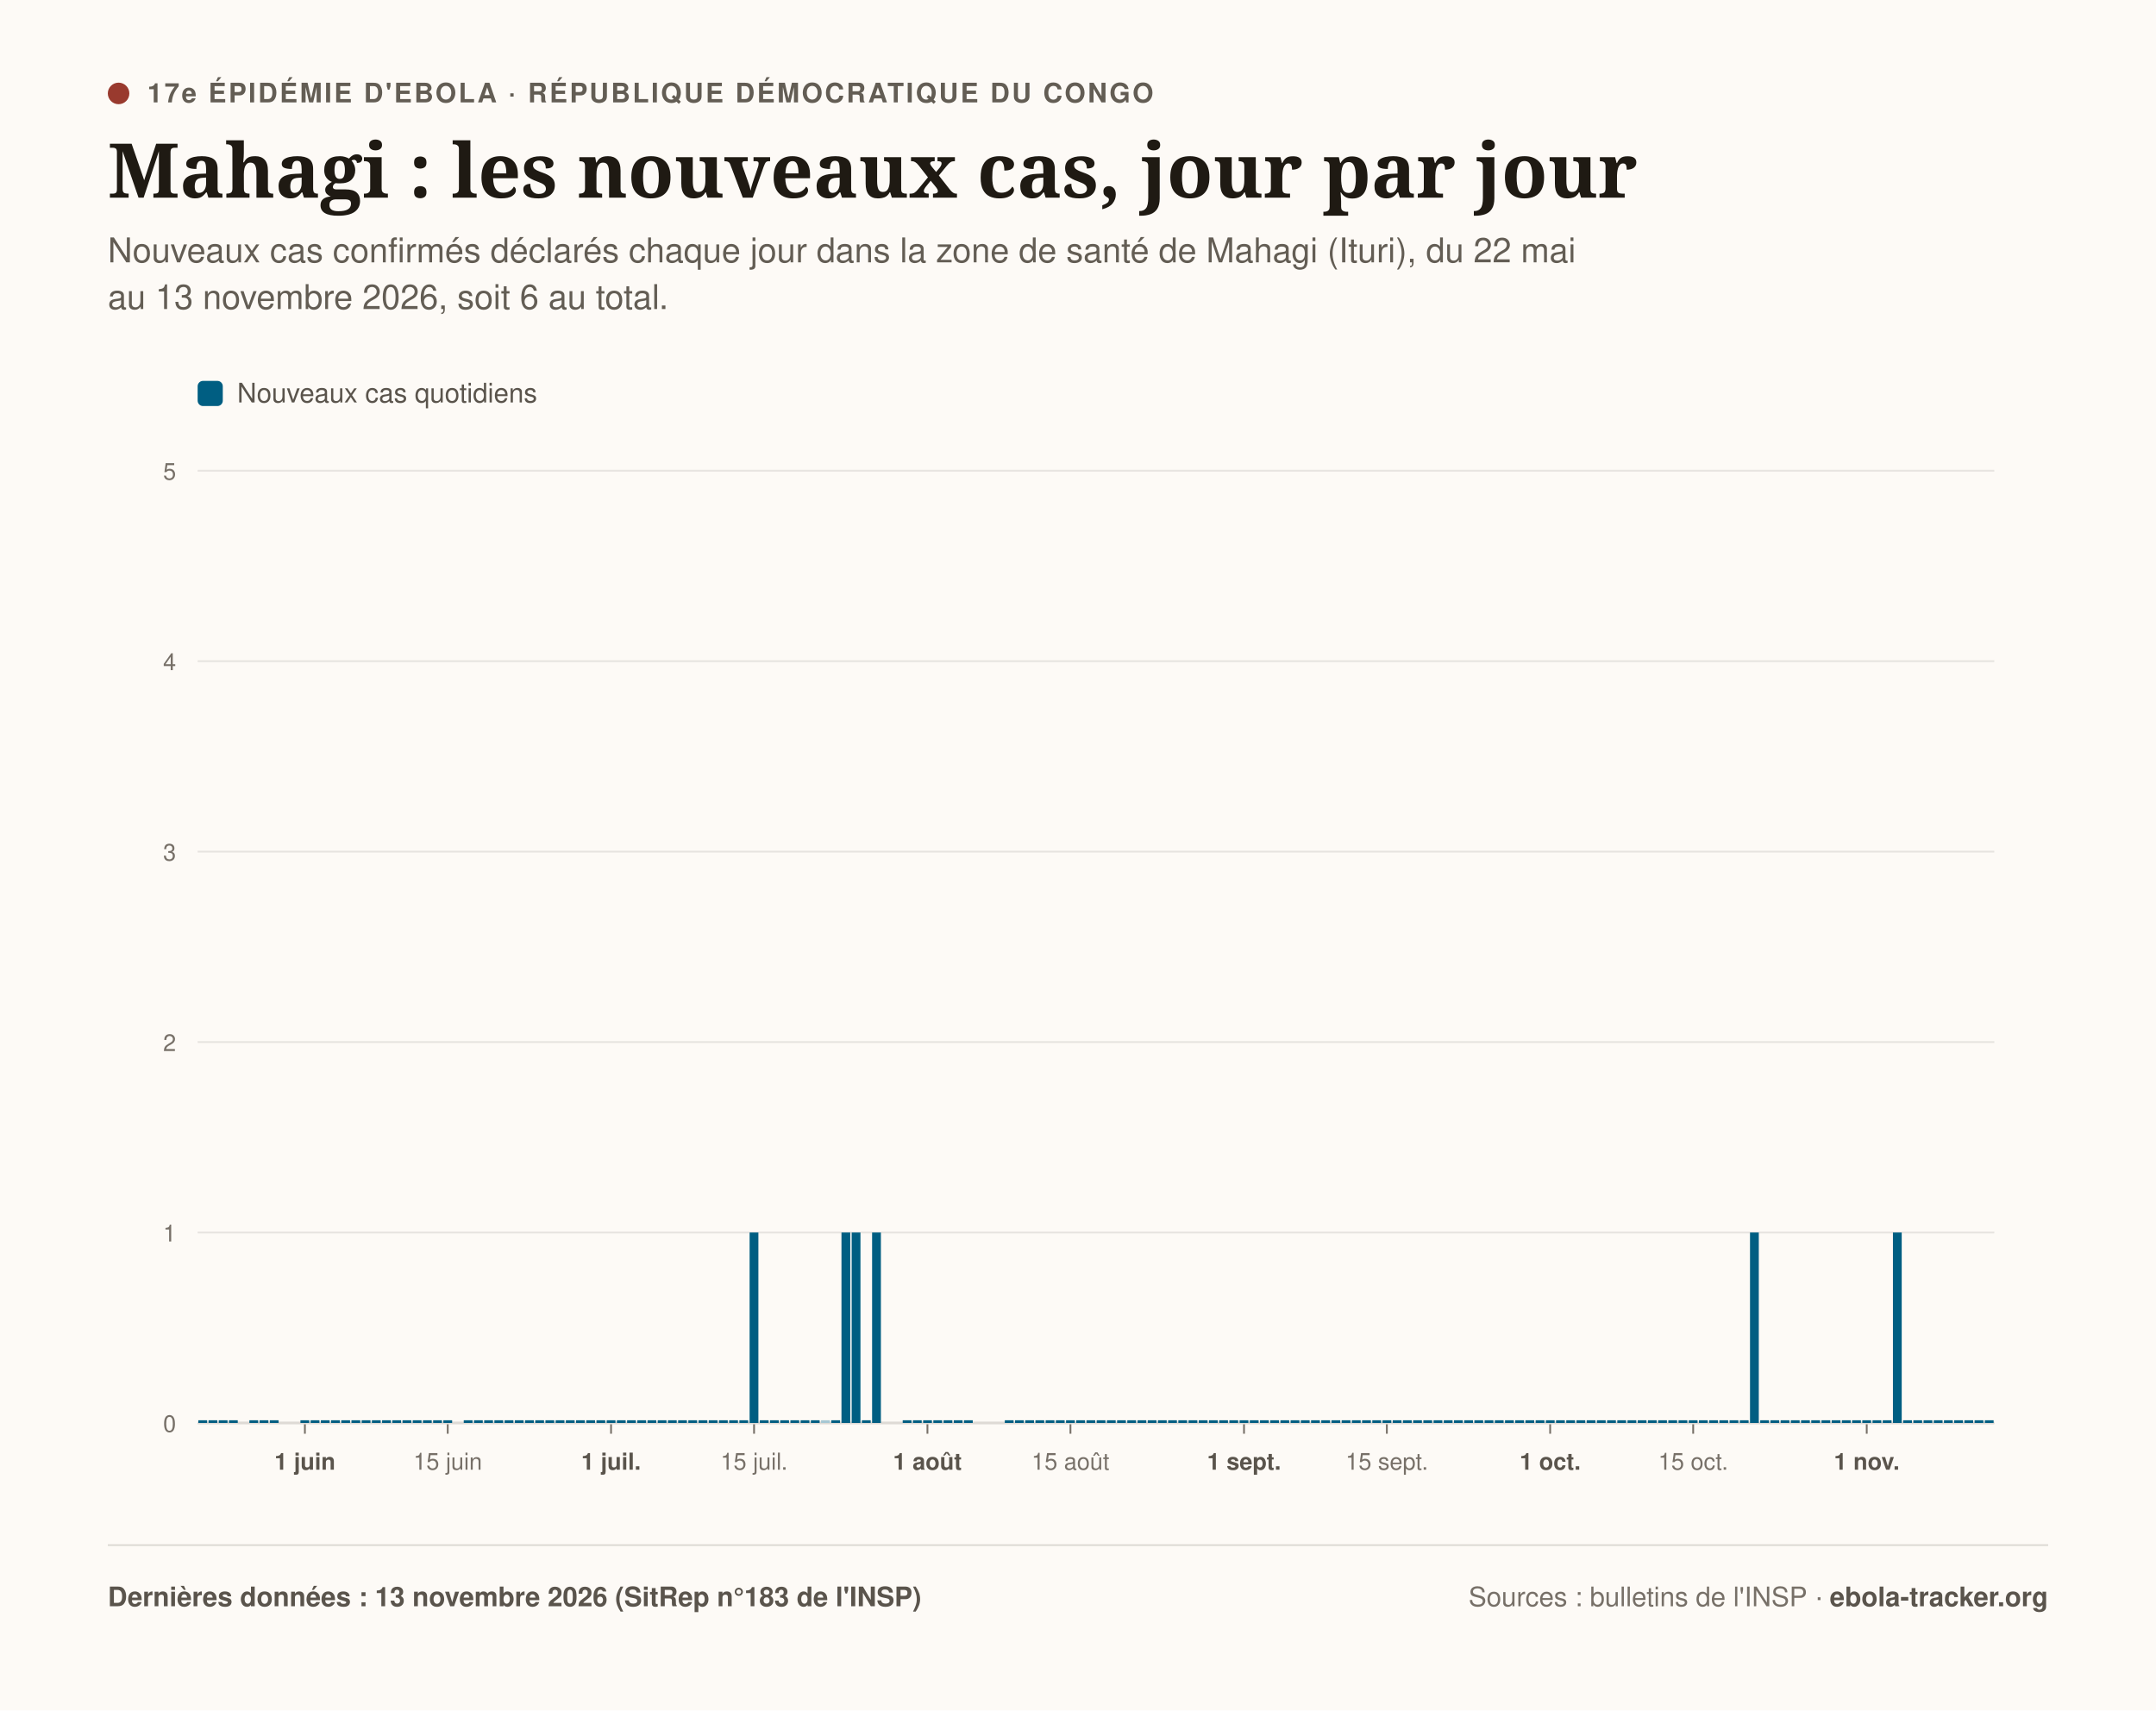
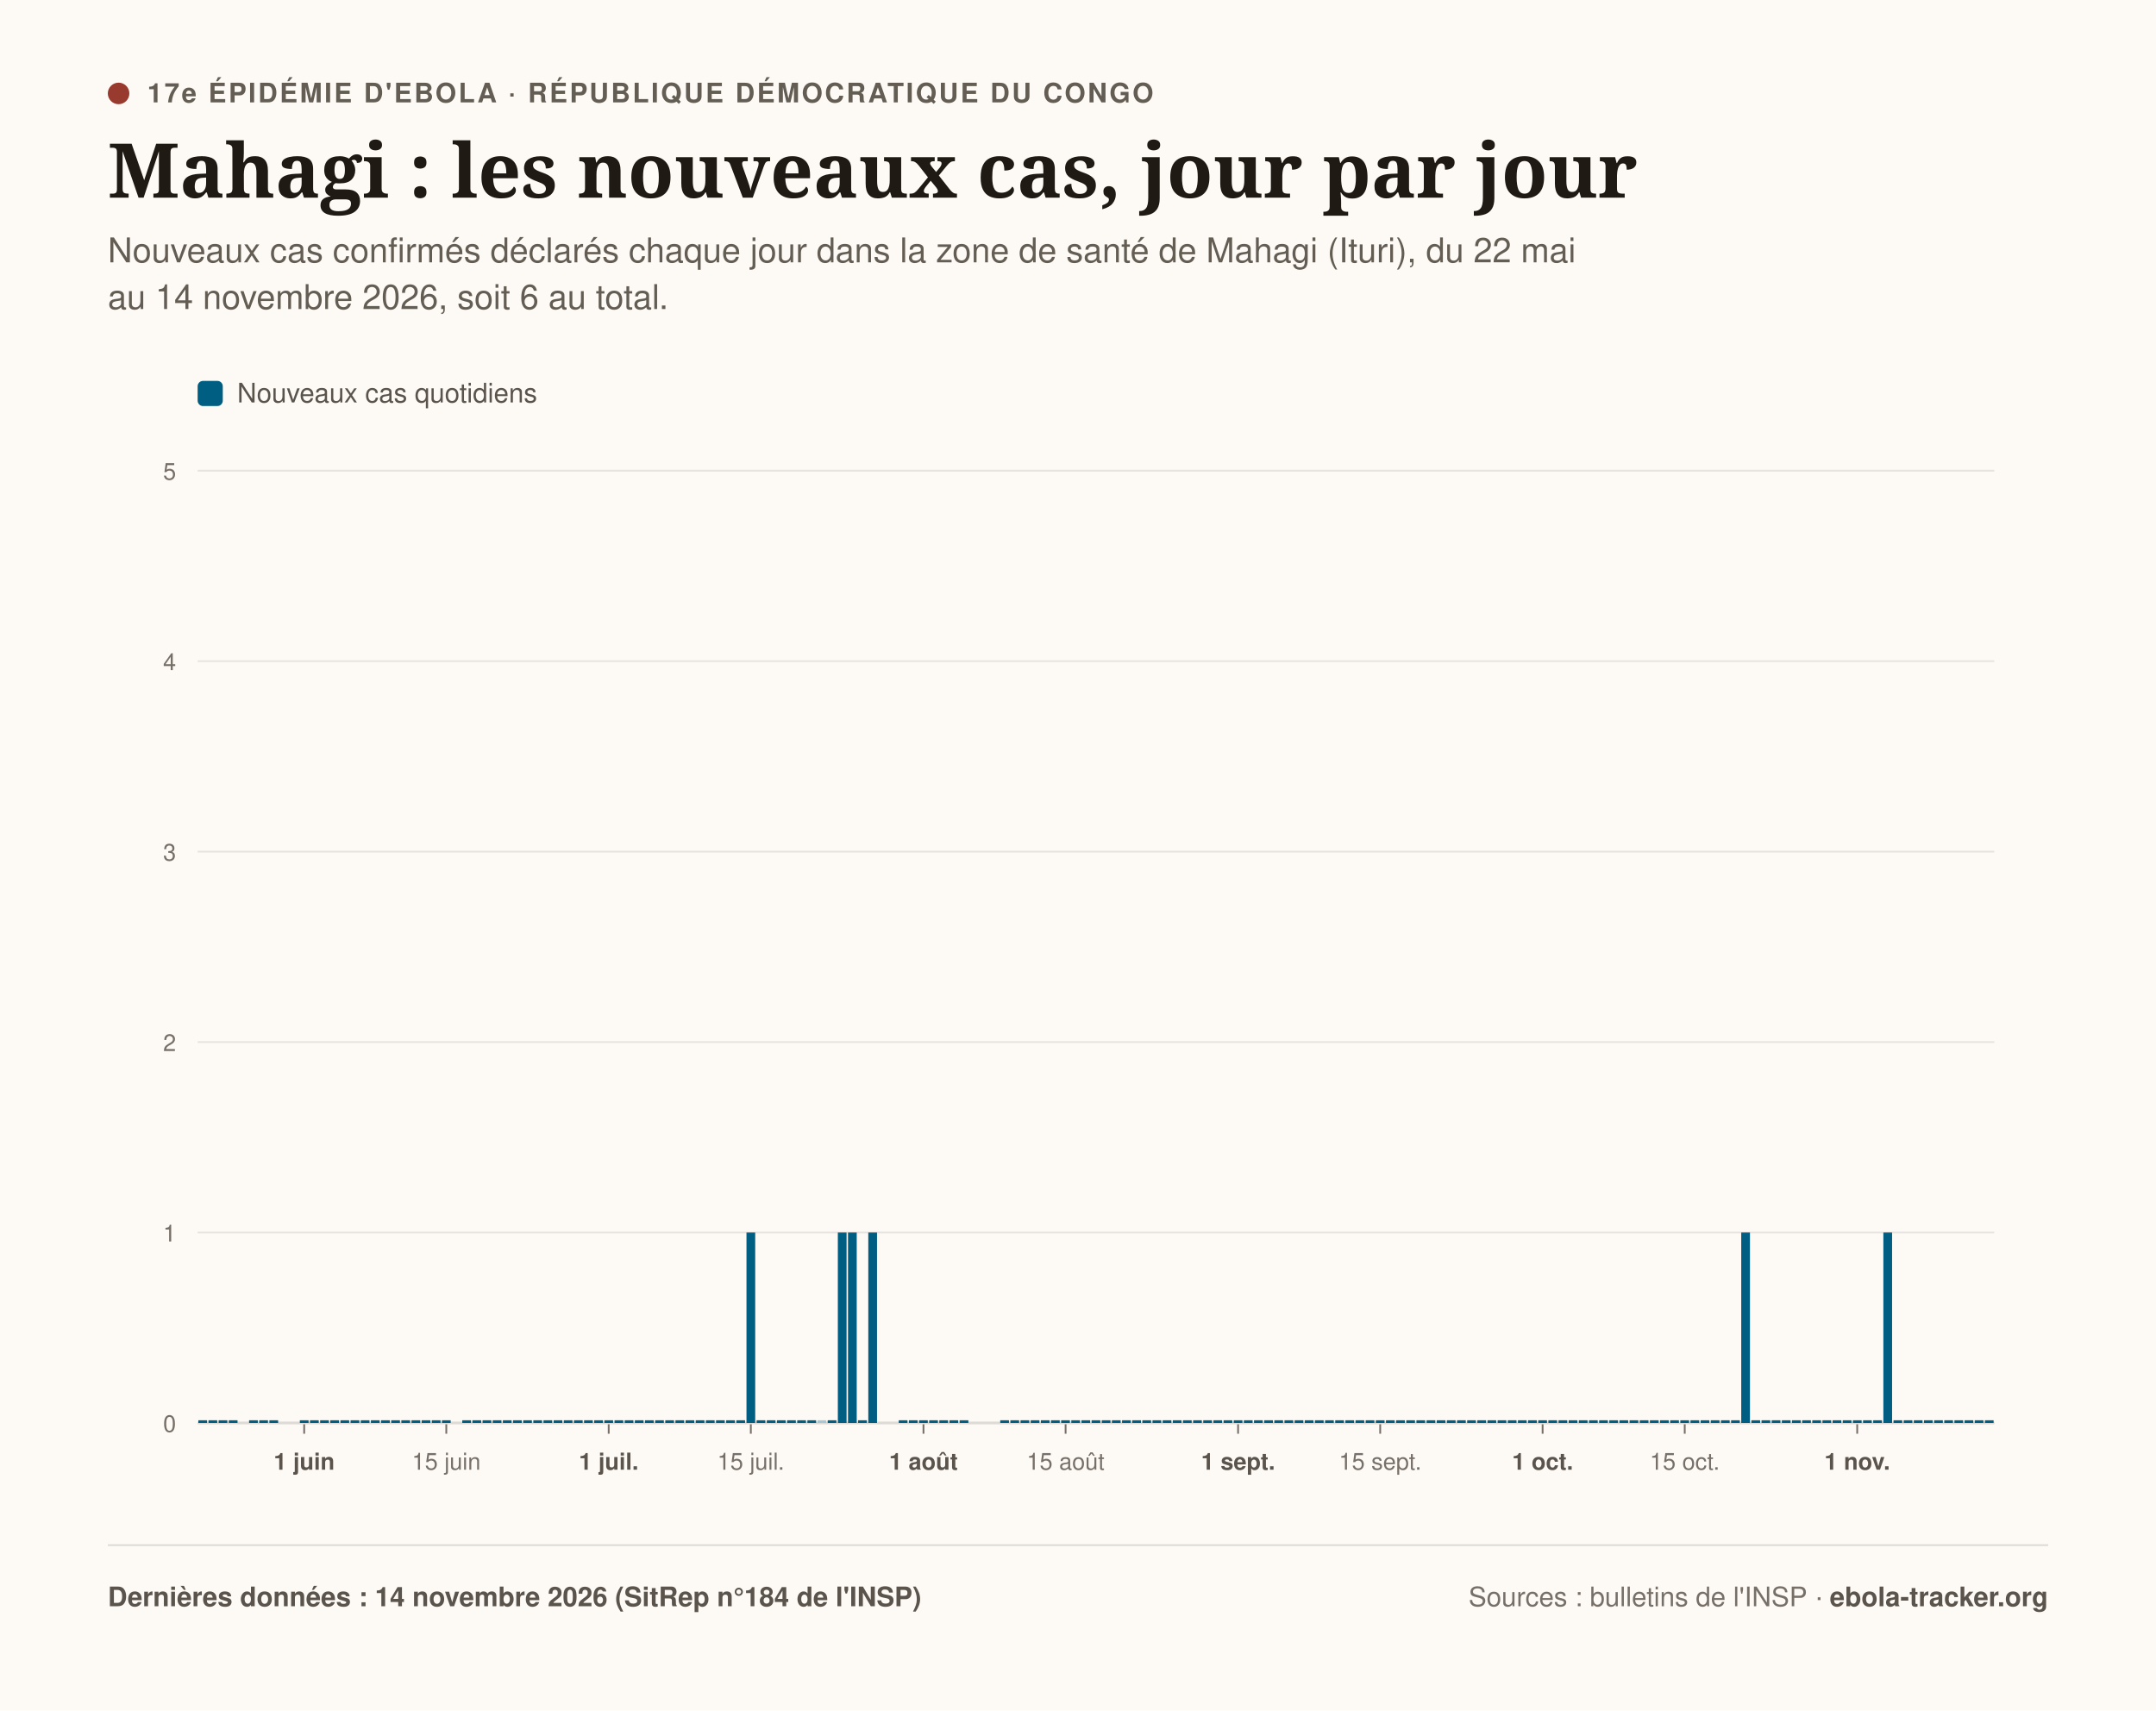
- <svg xmlns="http://www.w3.org/2000/svg" viewBox="0 0 1200 952" role="img" aria-label="Mahagi : les nouveaux cas, jour par jour. Nouveaux cas confirmés déclarés chaque jour dans la zone de santé de Mahagi (Ituri), du 22 mai au 13 novembre 2026, soit 6 au total.">
+ <svg xmlns="http://www.w3.org/2000/svg" viewBox="0 0 1200 952" role="img" aria-label="Mahagi : les nouveaux cas, jour par jour. Nouveaux cas confirmés déclarés chaque jour dans la zone de santé de Mahagi (Ituri), du 22 mai au 14 novembre 2026, soit 6 au total.">
  <rect width="1200" height="952" fill="#FDFAF6" />
  <circle cx="66" cy="52" r="6" fill="#993A2E" />
  <text x="82.0" y="57.0" font-family="'Public Sans',Helvetica,Arial,sans-serif" font-size="15" font-weight="700" fill="#635D54" text-anchor="start" letter-spacing=".08em">17e ÉPIDÉMIE D'EBOLA · RÉPUBLIQUE DÉMOCRATIQUE DU CONGO</text>
  <text x="60.0" y="110.0" font-family="'Source Serif 4',Georgia,serif" font-size="42" font-weight="600" fill="#1F1A13" text-anchor="start">Mahagi : les nouveaux cas, jour par jour</text>
  <text x="60.0" y="146.0" font-family="'Public Sans',Helvetica,Arial,sans-serif" font-size="19" font-weight="400" fill="#635D54" text-anchor="start">Nouveaux cas confirmés déclarés chaque jour dans la zone de santé de Mahagi (Ituri), du 22 mai</text>
-   <text x="60.0" y="172.0" font-family="'Public Sans',Helvetica,Arial,sans-serif" font-size="19" font-weight="400" fill="#635D54" text-anchor="start">au 13 novembre 2026, soit 6 au total.</text>
+   <text x="60.0" y="172.0" font-family="'Public Sans',Helvetica,Arial,sans-serif" font-size="19" font-weight="400" fill="#635D54" text-anchor="start">au 14 novembre 2026, soit 6 au total.</text>
  <rect x="110" y="212" width="14" height="14" rx="3" fill="#005E82" />
  <text x="132.0" y="224.0" font-family="'Public Sans',Helvetica,Arial,sans-serif" font-size="15" font-weight="400" fill="#5A544C" text-anchor="start">Nouveaux cas quotidiens</text>
  <line x1="110" x2="1110" y1="792.0" y2="792.0" stroke="#E7E4E0" />
  <text x="98.0" y="797.0" font-family="'Public Sans',Helvetica,Arial,sans-serif" font-size="13" font-weight="400" fill="#777068" text-anchor="end">0</text>
  <line x1="110" x2="1110" y1="686.0" y2="686.0" stroke="#E7E4E0" />
  <text x="98.0" y="691.0" font-family="'Public Sans',Helvetica,Arial,sans-serif" font-size="13" font-weight="400" fill="#777068" text-anchor="end">1</text>
  <line x1="110" x2="1110" y1="580.0" y2="580.0" stroke="#E7E4E0" />
  <text x="98.0" y="585.0" font-family="'Public Sans',Helvetica,Arial,sans-serif" font-size="13" font-weight="400" fill="#777068" text-anchor="end">2</text>
  <line x1="110" x2="1110" y1="474.0" y2="474.0" stroke="#E7E4E0" />
  <text x="98.0" y="479.0" font-family="'Public Sans',Helvetica,Arial,sans-serif" font-size="13" font-weight="400" fill="#777068" text-anchor="end">3</text>
  <line x1="110" x2="1110" y1="368.0" y2="368.0" stroke="#E7E4E0" />
  <text x="98.0" y="373.0" font-family="'Public Sans',Helvetica,Arial,sans-serif" font-size="13" font-weight="400" fill="#777068" text-anchor="end">4</text>
  <line x1="110" x2="1110" y1="262.0" y2="262.0" stroke="#E7E4E0" />
  <text x="98.0" y="267.0" font-family="'Public Sans',Helvetica,Arial,sans-serif" font-size="13" font-weight="400" fill="#777068" text-anchor="end">5</text>
-   <line x1="169.7" x2="169.7" y1="792" y2="798" stroke="#777068" />
-   <text x="169.7" y="818.0" font-family="'Public Sans',Helvetica,Arial,sans-serif" font-size="13" font-weight="600" fill="#5A544C" text-anchor="middle">1 juin</text>
-   <line x1="249.2" x2="249.2" y1="792" y2="798" stroke="#777068" />
-   <text x="249.2" y="818.0" font-family="'Public Sans',Helvetica,Arial,sans-serif" font-size="13" font-weight="400" fill="#777068" text-anchor="middle">15 juin</text>
-   <line x1="340.1" x2="340.1" y1="792" y2="798" stroke="#777068" />
-   <text x="340.1" y="818.0" font-family="'Public Sans',Helvetica,Arial,sans-serif" font-size="13" font-weight="600" fill="#5A544C" text-anchor="middle">1 juil.</text>
-   <line x1="419.7" x2="419.7" y1="792" y2="798" stroke="#777068" />
-   <text x="419.7" y="818.0" font-family="'Public Sans',Helvetica,Arial,sans-serif" font-size="13" font-weight="400" fill="#777068" text-anchor="middle">15 juil.</text>
-   <line x1="516.2" x2="516.2" y1="792" y2="798" stroke="#777068" />
-   <text x="516.2" y="818.0" font-family="'Public Sans',Helvetica,Arial,sans-serif" font-size="13" font-weight="600" fill="#5A544C" text-anchor="middle">1 août</text>
-   <line x1="595.8" x2="595.8" y1="792" y2="798" stroke="#777068" />
-   <text x="595.8" y="818.0" font-family="'Public Sans',Helvetica,Arial,sans-serif" font-size="13" font-weight="400" fill="#777068" text-anchor="middle">15 août</text>
-   <line x1="692.4" x2="692.4" y1="792" y2="798" stroke="#777068" />
-   <text x="692.4" y="818.0" font-family="'Public Sans',Helvetica,Arial,sans-serif" font-size="13" font-weight="600" fill="#5A544C" text-anchor="middle">1 sept.</text>
-   <line x1="771.9" x2="771.9" y1="792" y2="798" stroke="#777068" />
-   <text x="771.9" y="818.0" font-family="'Public Sans',Helvetica,Arial,sans-serif" font-size="13" font-weight="400" fill="#777068" text-anchor="middle">15 sept.</text>
-   <line x1="862.8" x2="862.8" y1="792" y2="798" stroke="#777068" />
-   <text x="862.8" y="818.0" font-family="'Public Sans',Helvetica,Arial,sans-serif" font-size="13" font-weight="600" fill="#5A544C" text-anchor="middle">1 oct.</text>
-   <line x1="942.4" x2="942.4" y1="792" y2="798" stroke="#777068" />
-   <text x="942.4" y="818.0" font-family="'Public Sans',Helvetica,Arial,sans-serif" font-size="13" font-weight="400" fill="#777068" text-anchor="middle">15 oct.</text>
-   <line x1="1039.0" x2="1039.0" y1="792" y2="798" stroke="#777068" />
-   <text x="1039.0" y="818.0" font-family="'Public Sans',Helvetica,Arial,sans-serif" font-size="13" font-weight="600" fill="#5A544C" text-anchor="middle">1 nov.</text>
+   <line x1="169.3" x2="169.3" y1="792" y2="798" stroke="#777068" />
+   <text x="169.3" y="818.0" font-family="'Public Sans',Helvetica,Arial,sans-serif" font-size="13" font-weight="600" fill="#5A544C" text-anchor="middle">1 juin</text>
+   <line x1="248.4" x2="248.4" y1="792" y2="798" stroke="#777068" />
+   <text x="248.4" y="818.0" font-family="'Public Sans',Helvetica,Arial,sans-serif" font-size="13" font-weight="400" fill="#777068" text-anchor="middle">15 juin</text>
+   <line x1="338.8" x2="338.8" y1="792" y2="798" stroke="#777068" />
+   <text x="338.8" y="818.0" font-family="'Public Sans',Helvetica,Arial,sans-serif" font-size="13" font-weight="600" fill="#5A544C" text-anchor="middle">1 juil.</text>
+   <line x1="417.9" x2="417.9" y1="792" y2="798" stroke="#777068" />
+   <text x="417.9" y="818.0" font-family="'Public Sans',Helvetica,Arial,sans-serif" font-size="13" font-weight="400" fill="#777068" text-anchor="middle">15 juil.</text>
+   <line x1="514.0" x2="514.0" y1="792" y2="798" stroke="#777068" />
+   <text x="514.0" y="818.0" font-family="'Public Sans',Helvetica,Arial,sans-serif" font-size="13" font-weight="600" fill="#5A544C" text-anchor="middle">1 août</text>
+   <line x1="593.1" x2="593.1" y1="792" y2="798" stroke="#777068" />
+   <text x="593.1" y="818.0" font-family="'Public Sans',Helvetica,Arial,sans-serif" font-size="13" font-weight="400" fill="#777068" text-anchor="middle">15 août</text>
+   <line x1="689.1" x2="689.1" y1="792" y2="798" stroke="#777068" />
+   <text x="689.1" y="818.0" font-family="'Public Sans',Helvetica,Arial,sans-serif" font-size="13" font-weight="600" fill="#5A544C" text-anchor="middle">1 sept.</text>
+   <line x1="768.2" x2="768.2" y1="792" y2="798" stroke="#777068" />
+   <text x="768.2" y="818.0" font-family="'Public Sans',Helvetica,Arial,sans-serif" font-size="13" font-weight="400" fill="#777068" text-anchor="middle">15 sept.</text>
+   <line x1="858.6" x2="858.6" y1="792" y2="798" stroke="#777068" />
+   <text x="858.6" y="818.0" font-family="'Public Sans',Helvetica,Arial,sans-serif" font-size="13" font-weight="600" fill="#5A544C" text-anchor="middle">1 oct.</text>
+   <line x1="937.7" x2="937.7" y1="792" y2="798" stroke="#777068" />
+   <text x="937.7" y="818.0" font-family="'Public Sans',Helvetica,Arial,sans-serif" font-size="13" font-weight="400" fill="#777068" text-anchor="middle">15 oct.</text>
+   <line x1="1033.7" x2="1033.7" y1="792" y2="798" stroke="#777068" />
+   <text x="1033.7" y="818.0" font-family="'Public Sans',Helvetica,Arial,sans-serif" font-size="13" font-weight="600" fill="#5A544C" text-anchor="middle">1 nov.</text>
  <line x1="110" x2="1110" y1="792" y2="792" stroke="#DEDAD5" stroke-width="1.5" />
-   <rect x="110.40" y="790.50" width="4.89" height="1.50" fill="#005E82" />
-   <rect x="116.08" y="790.50" width="4.89" height="1.50" fill="#005E82" />
-   <rect x="121.76" y="790.50" width="4.89" height="1.50" fill="#005E82" />
-   <rect x="127.44" y="790.50" width="4.89" height="1.50" fill="#005E82" />
-   <rect x="138.81" y="790.50" width="4.89" height="1.50" fill="#005E82" />
-   <rect x="144.49" y="790.50" width="4.89" height="1.50" fill="#005E82" />
-   <rect x="150.17" y="790.50" width="4.89" height="1.50" fill="#005E82" />
-   <rect x="167.22" y="790.50" width="4.89" height="1.50" fill="#005E82" />
-   <rect x="172.90" y="790.50" width="4.89" height="1.50" fill="#005E82" />
-   <rect x="178.58" y="790.50" width="4.89" height="1.50" fill="#005E82" />
-   <rect x="184.26" y="790.50" width="4.89" height="1.50" fill="#005E82" />
-   <rect x="189.94" y="790.50" width="4.89" height="1.50" fill="#005E82" />
-   <rect x="195.62" y="790.50" width="4.89" height="1.50" fill="#005E82" />
-   <rect x="201.31" y="790.50" width="4.89" height="1.50" fill="#005E82" />
-   <rect x="206.99" y="790.50" width="4.89" height="1.50" fill="#005E82" />
-   <rect x="212.67" y="790.50" width="4.89" height="1.50" fill="#005E82" />
-   <rect x="218.35" y="790.50" width="4.89" height="1.50" fill="#005E82" />
-   <rect x="224.03" y="790.50" width="4.89" height="1.50" fill="#005E82" />
-   <rect x="229.72" y="790.50" width="4.89" height="1.50" fill="#005E82" />
-   <rect x="235.40" y="790.50" width="4.89" height="1.50" fill="#005E82" />
-   <rect x="241.08" y="790.50" width="4.89" height="1.50" fill="#005E82" />
-   <rect x="246.76" y="790.50" width="4.89" height="1.50" fill="#005E82" />
-   <rect x="258.12" y="790.50" width="4.89" height="1.50" fill="#005E82" />
-   <rect x="263.81" y="790.50" width="4.89" height="1.50" fill="#005E82" />
-   <rect x="269.49" y="790.50" width="4.89" height="1.50" fill="#005E82" />
-   <rect x="275.17" y="790.50" width="4.89" height="1.50" fill="#005E82" />
-   <rect x="280.85" y="790.50" width="4.89" height="1.50" fill="#005E82" />
-   <rect x="286.53" y="790.50" width="4.89" height="1.50" fill="#005E82" />
-   <rect x="292.22" y="790.50" width="4.89" height="1.50" fill="#005E82" />
-   <rect x="297.90" y="790.50" width="4.89" height="1.50" fill="#005E82" />
-   <rect x="303.58" y="790.50" width="4.89" height="1.50" fill="#005E82" />
-   <rect x="309.26" y="790.50" width="4.89" height="1.50" fill="#005E82" />
-   <rect x="314.94" y="790.50" width="4.89" height="1.50" fill="#005E82" />
-   <rect x="320.62" y="790.50" width="4.89" height="1.50" fill="#005E82" />
-   <rect x="326.31" y="790.50" width="4.89" height="1.50" fill="#005E82" />
-   <rect x="331.99" y="790.50" width="4.89" height="1.50" fill="#005E82" />
-   <rect x="337.67" y="790.50" width="4.89" height="1.50" fill="#005E82" />
-   <rect x="343.35" y="790.50" width="4.89" height="1.50" fill="#005E82" />
-   <rect x="349.03" y="790.50" width="4.89" height="1.50" fill="#005E82" />
-   <rect x="354.72" y="790.50" width="4.89" height="1.50" fill="#005E82" />
-   <rect x="360.40" y="790.50" width="4.89" height="1.50" fill="#005E82" />
-   <rect x="366.08" y="790.50" width="4.89" height="1.50" fill="#005E82" />
-   <rect x="371.76" y="790.50" width="4.89" height="1.50" fill="#005E82" />
-   <rect x="377.44" y="790.50" width="4.89" height="1.50" fill="#005E82" />
-   <rect x="383.12" y="790.50" width="4.89" height="1.50" fill="#005E82" />
-   <rect x="388.81" y="790.50" width="4.89" height="1.50" fill="#005E82" />
-   <rect x="394.49" y="790.50" width="4.89" height="1.50" fill="#005E82" />
-   <rect x="400.17" y="790.50" width="4.89" height="1.50" fill="#005E82" />
-   <rect x="405.85" y="790.50" width="4.89" height="1.50" fill="#005E82" />
-   <rect x="411.53" y="790.50" width="4.89" height="1.50" fill="#005E82" />
-   <rect x="417.22" y="686.00" width="4.89" height="106.00" fill="#005E82" />
-   <rect x="422.90" y="790.50" width="4.89" height="1.50" fill="#005E82" />
-   <rect x="428.58" y="790.50" width="4.89" height="1.50" fill="#005E82" />
-   <rect x="434.26" y="790.50" width="4.89" height="1.50" fill="#005E82" />
-   <rect x="439.94" y="790.50" width="4.89" height="1.50" fill="#005E82" />
-   <rect x="445.62" y="790.50" width="4.89" height="1.50" fill="#005E82" />
-   <rect x="451.31" y="790.50" width="4.89" height="1.50" fill="#005E82" />
-   <rect x="456.99" y="790.50" width="4.89" height="1.50" fill="#a6c7d3" />
-   <rect x="462.67" y="790.50" width="4.89" height="1.50" fill="#005E82" />
-   <rect x="468.35" y="686.00" width="4.89" height="106.00" fill="#005E82" />
-   <rect x="474.03" y="686.00" width="4.89" height="106.00" fill="#005E82" />
-   <rect x="479.72" y="790.50" width="4.89" height="1.50" fill="#005E82" />
-   <rect x="485.40" y="686.00" width="4.89" height="106.00" fill="#005E82" />
-   <rect x="502.44" y="790.50" width="4.89" height="1.50" fill="#005E82" />
-   <rect x="508.12" y="790.50" width="4.89" height="1.50" fill="#005E82" />
-   <rect x="513.81" y="790.50" width="4.89" height="1.50" fill="#005E82" />
-   <rect x="519.49" y="790.50" width="4.89" height="1.50" fill="#005E82" />
-   <rect x="525.17" y="790.50" width="4.89" height="1.50" fill="#005E82" />
-   <rect x="530.85" y="790.50" width="4.89" height="1.50" fill="#005E82" />
-   <rect x="536.53" y="790.50" width="4.89" height="1.50" fill="#005E82" />
-   <rect x="559.26" y="790.50" width="4.89" height="1.50" fill="#005E82" />
-   <rect x="564.94" y="790.50" width="4.89" height="1.50" fill="#005E82" />
-   <rect x="570.62" y="790.50" width="4.89" height="1.50" fill="#005E82" />
-   <rect x="576.31" y="790.50" width="4.89" height="1.50" fill="#005E82" />
-   <rect x="581.99" y="790.50" width="4.89" height="1.50" fill="#005E82" />
-   <rect x="587.67" y="790.50" width="4.89" height="1.50" fill="#005E82" />
-   <rect x="593.35" y="790.50" width="4.89" height="1.50" fill="#005E82" />
-   <rect x="599.03" y="790.50" width="4.89" height="1.50" fill="#005E82" />
-   <rect x="604.72" y="790.50" width="4.89" height="1.50" fill="#005E82" />
-   <rect x="610.40" y="790.50" width="4.89" height="1.50" fill="#005E82" />
-   <rect x="616.08" y="790.50" width="4.89" height="1.50" fill="#005E82" />
-   <rect x="621.76" y="790.50" width="4.89" height="1.50" fill="#005E82" />
-   <rect x="627.44" y="790.50" width="4.89" height="1.50" fill="#005E82" />
-   <rect x="633.12" y="790.50" width="4.89" height="1.50" fill="#005E82" />
-   <rect x="638.81" y="790.50" width="4.89" height="1.50" fill="#005E82" />
-   <rect x="644.49" y="790.50" width="4.89" height="1.50" fill="#005E82" />
-   <rect x="650.17" y="790.50" width="4.89" height="1.50" fill="#005E82" />
-   <rect x="655.85" y="790.50" width="4.89" height="1.50" fill="#005E82" />
-   <rect x="661.53" y="790.50" width="4.89" height="1.50" fill="#005E82" />
-   <rect x="667.22" y="790.50" width="4.89" height="1.50" fill="#005E82" />
-   <rect x="672.90" y="790.50" width="4.89" height="1.50" fill="#005E82" />
-   <rect x="678.58" y="790.50" width="4.89" height="1.50" fill="#005E82" />
-   <rect x="684.26" y="790.50" width="4.89" height="1.50" fill="#005E82" />
-   <rect x="689.94" y="790.50" width="4.89" height="1.50" fill="#005E82" />
-   <rect x="695.62" y="790.50" width="4.89" height="1.50" fill="#005E82" />
-   <rect x="701.31" y="790.50" width="4.89" height="1.50" fill="#005E82" />
-   <rect x="706.99" y="790.50" width="4.89" height="1.50" fill="#005E82" />
-   <rect x="712.67" y="790.50" width="4.89" height="1.50" fill="#005E82" />
-   <rect x="718.35" y="790.50" width="4.89" height="1.50" fill="#005E82" />
-   <rect x="724.03" y="790.50" width="4.89" height="1.50" fill="#005E82" />
-   <rect x="729.72" y="790.50" width="4.89" height="1.50" fill="#005E82" />
-   <rect x="735.40" y="790.50" width="4.89" height="1.50" fill="#005E82" />
-   <rect x="741.08" y="790.50" width="4.89" height="1.50" fill="#005E82" />
-   <rect x="746.76" y="790.50" width="4.89" height="1.50" fill="#005E82" />
-   <rect x="752.44" y="790.50" width="4.89" height="1.50" fill="#005E82" />
-   <rect x="758.12" y="790.50" width="4.89" height="1.50" fill="#005E82" />
-   <rect x="763.81" y="790.50" width="4.89" height="1.50" fill="#005E82" />
-   <rect x="769.49" y="790.50" width="4.89" height="1.50" fill="#005E82" />
-   <rect x="775.17" y="790.50" width="4.89" height="1.50" fill="#005E82" />
-   <rect x="780.85" y="790.50" width="4.89" height="1.50" fill="#005E82" />
-   <rect x="786.53" y="790.50" width="4.89" height="1.50" fill="#005E82" />
-   <rect x="792.22" y="790.50" width="4.89" height="1.50" fill="#005E82" />
-   <rect x="797.90" y="790.50" width="4.89" height="1.50" fill="#005E82" />
-   <rect x="803.58" y="790.50" width="4.89" height="1.50" fill="#005E82" />
-   <rect x="809.26" y="790.50" width="4.89" height="1.50" fill="#005E82" />
-   <rect x="814.94" y="790.50" width="4.89" height="1.50" fill="#005E82" />
-   <rect x="820.62" y="790.50" width="4.89" height="1.50" fill="#005E82" />
-   <rect x="826.31" y="790.50" width="4.89" height="1.50" fill="#005E82" />
-   <rect x="831.99" y="790.50" width="4.89" height="1.50" fill="#005E82" />
-   <rect x="837.67" y="790.50" width="4.89" height="1.50" fill="#005E82" />
-   <rect x="843.35" y="790.50" width="4.89" height="1.50" fill="#005E82" />
-   <rect x="849.03" y="790.50" width="4.89" height="1.50" fill="#005E82" />
-   <rect x="854.72" y="790.50" width="4.89" height="1.50" fill="#005E82" />
-   <rect x="860.40" y="790.50" width="4.89" height="1.50" fill="#005E82" />
-   <rect x="866.08" y="790.50" width="4.89" height="1.50" fill="#005E82" />
-   <rect x="871.76" y="790.50" width="4.89" height="1.50" fill="#005E82" />
-   <rect x="877.44" y="790.50" width="4.89" height="1.50" fill="#005E82" />
-   <rect x="883.12" y="790.50" width="4.89" height="1.50" fill="#005E82" />
-   <rect x="888.81" y="790.50" width="4.89" height="1.50" fill="#005E82" />
-   <rect x="894.49" y="790.50" width="4.89" height="1.50" fill="#005E82" />
-   <rect x="900.17" y="790.50" width="4.89" height="1.50" fill="#005E82" />
-   <rect x="905.85" y="790.50" width="4.89" height="1.50" fill="#005E82" />
-   <rect x="911.53" y="790.50" width="4.89" height="1.50" fill="#005E82" />
-   <rect x="917.22" y="790.50" width="4.89" height="1.50" fill="#005E82" />
-   <rect x="922.90" y="790.50" width="4.89" height="1.50" fill="#005E82" />
-   <rect x="928.58" y="790.50" width="4.89" height="1.50" fill="#005E82" />
-   <rect x="934.26" y="790.50" width="4.89" height="1.50" fill="#005E82" />
-   <rect x="939.94" y="790.50" width="4.89" height="1.50" fill="#005E82" />
-   <rect x="945.62" y="790.50" width="4.89" height="1.50" fill="#005E82" />
-   <rect x="951.31" y="790.50" width="4.89" height="1.50" fill="#005E82" />
-   <rect x="956.99" y="790.50" width="4.89" height="1.50" fill="#005E82" />
-   <rect x="962.67" y="790.50" width="4.89" height="1.50" fill="#005E82" />
-   <rect x="968.35" y="790.50" width="4.89" height="1.50" fill="#005E82" />
-   <rect x="974.03" y="686.00" width="4.89" height="106.00" fill="#005E82" />
-   <rect x="979.72" y="790.50" width="4.89" height="1.50" fill="#005E82" />
-   <rect x="985.40" y="790.50" width="4.89" height="1.50" fill="#005E82" />
-   <rect x="991.08" y="790.50" width="4.89" height="1.50" fill="#005E82" />
-   <rect x="996.76" y="790.50" width="4.89" height="1.50" fill="#005E82" />
-   <rect x="1002.44" y="790.50" width="4.89" height="1.50" fill="#005E82" />
-   <rect x="1008.12" y="790.50" width="4.89" height="1.50" fill="#005E82" />
-   <rect x="1013.81" y="790.50" width="4.89" height="1.50" fill="#005E82" />
-   <rect x="1019.49" y="790.50" width="4.89" height="1.50" fill="#005E82" />
-   <rect x="1025.17" y="790.50" width="4.89" height="1.50" fill="#005E82" />
-   <rect x="1030.85" y="790.50" width="4.89" height="1.50" fill="#005E82" />
-   <rect x="1036.53" y="790.50" width="4.89" height="1.50" fill="#005E82" />
-   <rect x="1042.22" y="790.50" width="4.89" height="1.50" fill="#005E82" />
-   <rect x="1047.90" y="790.50" width="4.89" height="1.50" fill="#005E82" />
-   <rect x="1053.58" y="686.00" width="4.89" height="106.00" fill="#005E82" />
-   <rect x="1059.26" y="790.50" width="4.89" height="1.50" fill="#005E82" />
-   <rect x="1064.94" y="790.50" width="4.89" height="1.50" fill="#005E82" />
-   <rect x="1070.62" y="790.50" width="4.89" height="1.50" fill="#005E82" />
-   <rect x="1076.31" y="790.50" width="4.89" height="1.50" fill="#005E82" />
-   <rect x="1081.99" y="790.50" width="4.89" height="1.50" fill="#005E82" />
-   <rect x="1087.67" y="790.50" width="4.89" height="1.50" fill="#005E82" />
-   <rect x="1093.35" y="790.50" width="4.89" height="1.50" fill="#005E82" />
-   <rect x="1099.03" y="790.50" width="4.89" height="1.50" fill="#005E82" />
-   <rect x="1104.72" y="790.50" width="4.89" height="1.50" fill="#005E82" />
+   <rect x="110.40" y="790.50" width="4.86" height="1.50" fill="#005E82" />
+   <rect x="116.05" y="790.50" width="4.86" height="1.50" fill="#005E82" />
+   <rect x="121.69" y="790.50" width="4.86" height="1.50" fill="#005E82" />
+   <rect x="127.34" y="790.50" width="4.86" height="1.50" fill="#005E82" />
+   <rect x="138.64" y="790.50" width="4.86" height="1.50" fill="#005E82" />
+   <rect x="144.29" y="790.50" width="4.86" height="1.50" fill="#005E82" />
+   <rect x="149.94" y="790.50" width="4.86" height="1.50" fill="#005E82" />
+   <rect x="166.89" y="790.50" width="4.86" height="1.50" fill="#005E82" />
+   <rect x="172.54" y="790.50" width="4.86" height="1.50" fill="#005E82" />
+   <rect x="178.19" y="790.50" width="4.86" height="1.50" fill="#005E82" />
+   <rect x="183.84" y="790.50" width="4.86" height="1.50" fill="#005E82" />
+   <rect x="189.49" y="790.50" width="4.86" height="1.50" fill="#005E82" />
+   <rect x="195.14" y="790.50" width="4.86" height="1.50" fill="#005E82" />
+   <rect x="200.79" y="790.50" width="4.86" height="1.50" fill="#005E82" />
+   <rect x="206.44" y="790.50" width="4.86" height="1.50" fill="#005E82" />
+   <rect x="212.09" y="790.50" width="4.86" height="1.50" fill="#005E82" />
+   <rect x="217.74" y="790.50" width="4.86" height="1.50" fill="#005E82" />
+   <rect x="223.39" y="790.50" width="4.86" height="1.50" fill="#005E82" />
+   <rect x="229.04" y="790.50" width="4.86" height="1.50" fill="#005E82" />
+   <rect x="234.69" y="790.50" width="4.86" height="1.50" fill="#005E82" />
+   <rect x="240.34" y="790.50" width="4.86" height="1.50" fill="#005E82" />
+   <rect x="245.99" y="790.50" width="4.86" height="1.50" fill="#005E82" />
+   <rect x="257.29" y="790.50" width="4.86" height="1.50" fill="#005E82" />
+   <rect x="262.94" y="790.50" width="4.86" height="1.50" fill="#005E82" />
+   <rect x="268.59" y="790.50" width="4.86" height="1.50" fill="#005E82" />
+   <rect x="274.24" y="790.50" width="4.86" height="1.50" fill="#005E82" />
+   <rect x="279.89" y="790.50" width="4.86" height="1.50" fill="#005E82" />
+   <rect x="285.54" y="790.50" width="4.86" height="1.50" fill="#005E82" />
+   <rect x="291.19" y="790.50" width="4.86" height="1.50" fill="#005E82" />
+   <rect x="296.84" y="790.50" width="4.86" height="1.50" fill="#005E82" />
+   <rect x="302.49" y="790.50" width="4.86" height="1.50" fill="#005E82" />
+   <rect x="308.14" y="790.50" width="4.86" height="1.50" fill="#005E82" />
+   <rect x="313.79" y="790.50" width="4.86" height="1.50" fill="#005E82" />
+   <rect x="319.44" y="790.50" width="4.86" height="1.50" fill="#005E82" />
+   <rect x="325.08" y="790.50" width="4.86" height="1.50" fill="#005E82" />
+   <rect x="330.73" y="790.50" width="4.86" height="1.50" fill="#005E82" />
+   <rect x="336.38" y="790.50" width="4.86" height="1.50" fill="#005E82" />
+   <rect x="342.03" y="790.50" width="4.86" height="1.50" fill="#005E82" />
+   <rect x="347.68" y="790.50" width="4.86" height="1.50" fill="#005E82" />
+   <rect x="353.33" y="790.50" width="4.86" height="1.50" fill="#005E82" />
+   <rect x="358.98" y="790.50" width="4.86" height="1.50" fill="#005E82" />
+   <rect x="364.63" y="790.50" width="4.86" height="1.50" fill="#005E82" />
+   <rect x="370.28" y="790.50" width="4.86" height="1.50" fill="#005E82" />
+   <rect x="375.93" y="790.50" width="4.86" height="1.50" fill="#005E82" />
+   <rect x="381.58" y="790.50" width="4.86" height="1.50" fill="#005E82" />
+   <rect x="387.23" y="790.50" width="4.86" height="1.50" fill="#005E82" />
+   <rect x="392.88" y="790.50" width="4.86" height="1.50" fill="#005E82" />
+   <rect x="398.53" y="790.50" width="4.86" height="1.50" fill="#005E82" />
+   <rect x="404.18" y="790.50" width="4.86" height="1.50" fill="#005E82" />
+   <rect x="409.83" y="790.50" width="4.86" height="1.50" fill="#005E82" />
+   <rect x="415.48" y="686.00" width="4.86" height="106.00" fill="#005E82" />
+   <rect x="421.13" y="790.50" width="4.86" height="1.50" fill="#005E82" />
+   <rect x="426.78" y="790.50" width="4.86" height="1.50" fill="#005E82" />
+   <rect x="432.43" y="790.50" width="4.86" height="1.50" fill="#005E82" />
+   <rect x="438.08" y="790.50" width="4.86" height="1.50" fill="#005E82" />
+   <rect x="443.73" y="790.50" width="4.86" height="1.50" fill="#005E82" />
+   <rect x="449.38" y="790.50" width="4.86" height="1.50" fill="#005E82" />
+   <rect x="455.03" y="790.50" width="4.86" height="1.50" fill="#a6c7d3" />
+   <rect x="460.68" y="790.50" width="4.86" height="1.50" fill="#005E82" />
+   <rect x="466.33" y="686.00" width="4.86" height="106.00" fill="#005E82" />
+   <rect x="471.98" y="686.00" width="4.86" height="106.00" fill="#005E82" />
+   <rect x="477.63" y="790.50" width="4.86" height="1.50" fill="#005E82" />
+   <rect x="483.28" y="686.00" width="4.86" height="106.00" fill="#005E82" />
+   <rect x="500.23" y="790.50" width="4.86" height="1.50" fill="#005E82" />
+   <rect x="505.88" y="790.50" width="4.86" height="1.50" fill="#005E82" />
+   <rect x="511.53" y="790.50" width="4.86" height="1.50" fill="#005E82" />
+   <rect x="517.18" y="790.50" width="4.86" height="1.50" fill="#005E82" />
+   <rect x="522.82" y="790.50" width="4.86" height="1.50" fill="#005E82" />
+   <rect x="528.47" y="790.50" width="4.86" height="1.50" fill="#005E82" />
+   <rect x="534.12" y="790.50" width="4.86" height="1.50" fill="#005E82" />
+   <rect x="556.72" y="790.50" width="4.86" height="1.50" fill="#005E82" />
+   <rect x="562.37" y="790.50" width="4.86" height="1.50" fill="#005E82" />
+   <rect x="568.02" y="790.50" width="4.86" height="1.50" fill="#005E82" />
+   <rect x="573.67" y="790.50" width="4.86" height="1.50" fill="#005E82" />
+   <rect x="579.32" y="790.50" width="4.86" height="1.50" fill="#005E82" />
+   <rect x="584.97" y="790.50" width="4.86" height="1.50" fill="#005E82" />
+   <rect x="590.62" y="790.50" width="4.86" height="1.50" fill="#005E82" />
+   <rect x="596.27" y="790.50" width="4.86" height="1.50" fill="#005E82" />
+   <rect x="601.92" y="790.50" width="4.86" height="1.50" fill="#005E82" />
+   <rect x="607.57" y="790.50" width="4.86" height="1.50" fill="#005E82" />
+   <rect x="613.22" y="790.50" width="4.86" height="1.50" fill="#005E82" />
+   <rect x="618.87" y="790.50" width="4.86" height="1.50" fill="#005E82" />
+   <rect x="624.52" y="790.50" width="4.86" height="1.50" fill="#005E82" />
+   <rect x="630.17" y="790.50" width="4.86" height="1.50" fill="#005E82" />
+   <rect x="635.82" y="790.50" width="4.86" height="1.50" fill="#005E82" />
+   <rect x="641.47" y="790.50" width="4.86" height="1.50" fill="#005E82" />
+   <rect x="647.12" y="790.50" width="4.86" height="1.50" fill="#005E82" />
+   <rect x="652.77" y="790.50" width="4.86" height="1.50" fill="#005E82" />
+   <rect x="658.42" y="790.50" width="4.86" height="1.50" fill="#005E82" />
+   <rect x="664.07" y="790.50" width="4.86" height="1.50" fill="#005E82" />
+   <rect x="669.72" y="790.50" width="4.86" height="1.50" fill="#005E82" />
+   <rect x="675.37" y="790.50" width="4.86" height="1.50" fill="#005E82" />
+   <rect x="681.02" y="790.50" width="4.86" height="1.50" fill="#005E82" />
+   <rect x="686.67" y="790.50" width="4.86" height="1.50" fill="#005E82" />
+   <rect x="692.32" y="790.50" width="4.86" height="1.50" fill="#005E82" />
+   <rect x="697.97" y="790.50" width="4.86" height="1.50" fill="#005E82" />
+   <rect x="703.62" y="790.50" width="4.86" height="1.50" fill="#005E82" />
+   <rect x="709.27" y="790.50" width="4.86" height="1.50" fill="#005E82" />
+   <rect x="714.92" y="790.50" width="4.86" height="1.50" fill="#005E82" />
+   <rect x="720.56" y="790.50" width="4.86" height="1.50" fill="#005E82" />
+   <rect x="726.21" y="790.50" width="4.86" height="1.50" fill="#005E82" />
+   <rect x="731.86" y="790.50" width="4.86" height="1.50" fill="#005E82" />
+   <rect x="737.51" y="790.50" width="4.86" height="1.50" fill="#005E82" />
+   <rect x="743.16" y="790.50" width="4.86" height="1.50" fill="#005E82" />
+   <rect x="748.81" y="790.50" width="4.86" height="1.50" fill="#005E82" />
+   <rect x="754.46" y="790.50" width="4.86" height="1.50" fill="#005E82" />
+   <rect x="760.11" y="790.50" width="4.86" height="1.50" fill="#005E82" />
+   <rect x="765.76" y="790.50" width="4.86" height="1.50" fill="#005E82" />
+   <rect x="771.41" y="790.50" width="4.86" height="1.50" fill="#005E82" />
+   <rect x="777.06" y="790.50" width="4.86" height="1.50" fill="#005E82" />
+   <rect x="782.71" y="790.50" width="4.86" height="1.50" fill="#005E82" />
+   <rect x="788.36" y="790.50" width="4.86" height="1.50" fill="#005E82" />
+   <rect x="794.01" y="790.50" width="4.86" height="1.50" fill="#005E82" />
+   <rect x="799.66" y="790.50" width="4.86" height="1.50" fill="#005E82" />
+   <rect x="805.31" y="790.50" width="4.86" height="1.50" fill="#005E82" />
+   <rect x="810.96" y="790.50" width="4.86" height="1.50" fill="#005E82" />
+   <rect x="816.61" y="790.50" width="4.86" height="1.50" fill="#005E82" />
+   <rect x="822.26" y="790.50" width="4.86" height="1.50" fill="#005E82" />
+   <rect x="827.91" y="790.50" width="4.86" height="1.50" fill="#005E82" />
+   <rect x="833.56" y="790.50" width="4.86" height="1.50" fill="#005E82" />
+   <rect x="839.21" y="790.50" width="4.86" height="1.50" fill="#005E82" />
+   <rect x="844.86" y="790.50" width="4.86" height="1.50" fill="#005E82" />
+   <rect x="850.51" y="790.50" width="4.86" height="1.50" fill="#005E82" />
+   <rect x="856.16" y="790.50" width="4.86" height="1.50" fill="#005E82" />
+   <rect x="861.81" y="790.50" width="4.86" height="1.50" fill="#005E82" />
+   <rect x="867.46" y="790.50" width="4.86" height="1.50" fill="#005E82" />
+   <rect x="873.11" y="790.50" width="4.86" height="1.50" fill="#005E82" />
+   <rect x="878.76" y="790.50" width="4.86" height="1.50" fill="#005E82" />
+   <rect x="884.41" y="790.50" width="4.86" height="1.50" fill="#005E82" />
+   <rect x="890.06" y="790.50" width="4.86" height="1.50" fill="#005E82" />
+   <rect x="895.71" y="790.50" width="4.86" height="1.50" fill="#005E82" />
+   <rect x="901.36" y="790.50" width="4.86" height="1.50" fill="#005E82" />
+   <rect x="907.01" y="790.50" width="4.86" height="1.50" fill="#005E82" />
+   <rect x="912.66" y="790.50" width="4.86" height="1.50" fill="#005E82" />
+   <rect x="918.31" y="790.50" width="4.86" height="1.50" fill="#005E82" />
+   <rect x="923.95" y="790.50" width="4.86" height="1.50" fill="#005E82" />
+   <rect x="929.60" y="790.50" width="4.86" height="1.50" fill="#005E82" />
+   <rect x="935.25" y="790.50" width="4.86" height="1.50" fill="#005E82" />
+   <rect x="940.90" y="790.50" width="4.86" height="1.50" fill="#005E82" />
+   <rect x="946.55" y="790.50" width="4.86" height="1.50" fill="#005E82" />
+   <rect x="952.20" y="790.50" width="4.86" height="1.50" fill="#005E82" />
+   <rect x="957.85" y="790.50" width="4.86" height="1.50" fill="#005E82" />
+   <rect x="963.50" y="790.50" width="4.86" height="1.50" fill="#005E82" />
+   <rect x="969.15" y="686.00" width="4.86" height="106.00" fill="#005E82" />
+   <rect x="974.80" y="790.50" width="4.86" height="1.50" fill="#005E82" />
+   <rect x="980.45" y="790.50" width="4.86" height="1.50" fill="#005E82" />
+   <rect x="986.10" y="790.50" width="4.86" height="1.50" fill="#005E82" />
+   <rect x="991.75" y="790.50" width="4.86" height="1.50" fill="#005E82" />
+   <rect x="997.40" y="790.50" width="4.86" height="1.50" fill="#005E82" />
+   <rect x="1003.05" y="790.50" width="4.86" height="1.50" fill="#005E82" />
+   <rect x="1008.70" y="790.50" width="4.86" height="1.50" fill="#005E82" />
+   <rect x="1014.35" y="790.50" width="4.86" height="1.50" fill="#005E82" />
+   <rect x="1020.00" y="790.50" width="4.86" height="1.50" fill="#005E82" />
+   <rect x="1025.65" y="790.50" width="4.86" height="1.50" fill="#005E82" />
+   <rect x="1031.30" y="790.50" width="4.86" height="1.50" fill="#005E82" />
+   <rect x="1036.95" y="790.50" width="4.86" height="1.50" fill="#005E82" />
+   <rect x="1042.60" y="790.50" width="4.86" height="1.50" fill="#005E82" />
+   <rect x="1048.25" y="686.00" width="4.86" height="106.00" fill="#005E82" />
+   <rect x="1053.90" y="790.50" width="4.86" height="1.50" fill="#005E82" />
+   <rect x="1059.55" y="790.50" width="4.86" height="1.50" fill="#005E82" />
+   <rect x="1065.20" y="790.50" width="4.86" height="1.50" fill="#005E82" />
+   <rect x="1070.85" y="790.50" width="4.86" height="1.50" fill="#005E82" />
+   <rect x="1076.50" y="790.50" width="4.86" height="1.50" fill="#005E82" />
+   <rect x="1082.15" y="790.50" width="4.86" height="1.50" fill="#005E82" />
+   <rect x="1087.80" y="790.50" width="4.86" height="1.50" fill="#005E82" />
+   <rect x="1093.45" y="790.50" width="4.86" height="1.50" fill="#005E82" />
+   <rect x="1099.10" y="790.50" width="4.86" height="1.50" fill="#005E82" />
+   <rect x="1104.75" y="790.50" width="4.86" height="1.50" fill="#005E82" />
  <line x1="60" x2="1140" y1="860" y2="860" stroke="#DEDAD5" />
-   <text x="60.0" y="894.0" font-family="'Public Sans',Helvetica,Arial,sans-serif" font-size="15" font-weight="600" fill="#5A544C" text-anchor="start">Dernières données : 13 novembre 2026 (SitRep n°183 de l'INSP)</text>
+   <text x="60.0" y="894.0" font-family="'Public Sans',Helvetica,Arial,sans-serif" font-size="15" font-weight="600" fill="#5A544C" text-anchor="start">Dernières données : 14 novembre 2026 (SitRep n°184 de l'INSP)</text>
  <text x="1140" y="894" text-anchor="end" font-family="'Public Sans',Helvetica,Arial,sans-serif" font-size="15" fill="#777068">Sources : bulletins de l'INSP · <tspan font-weight="700" fill="#5A544C">ebola-tracker.org</tspan>
  </text>
</svg>
